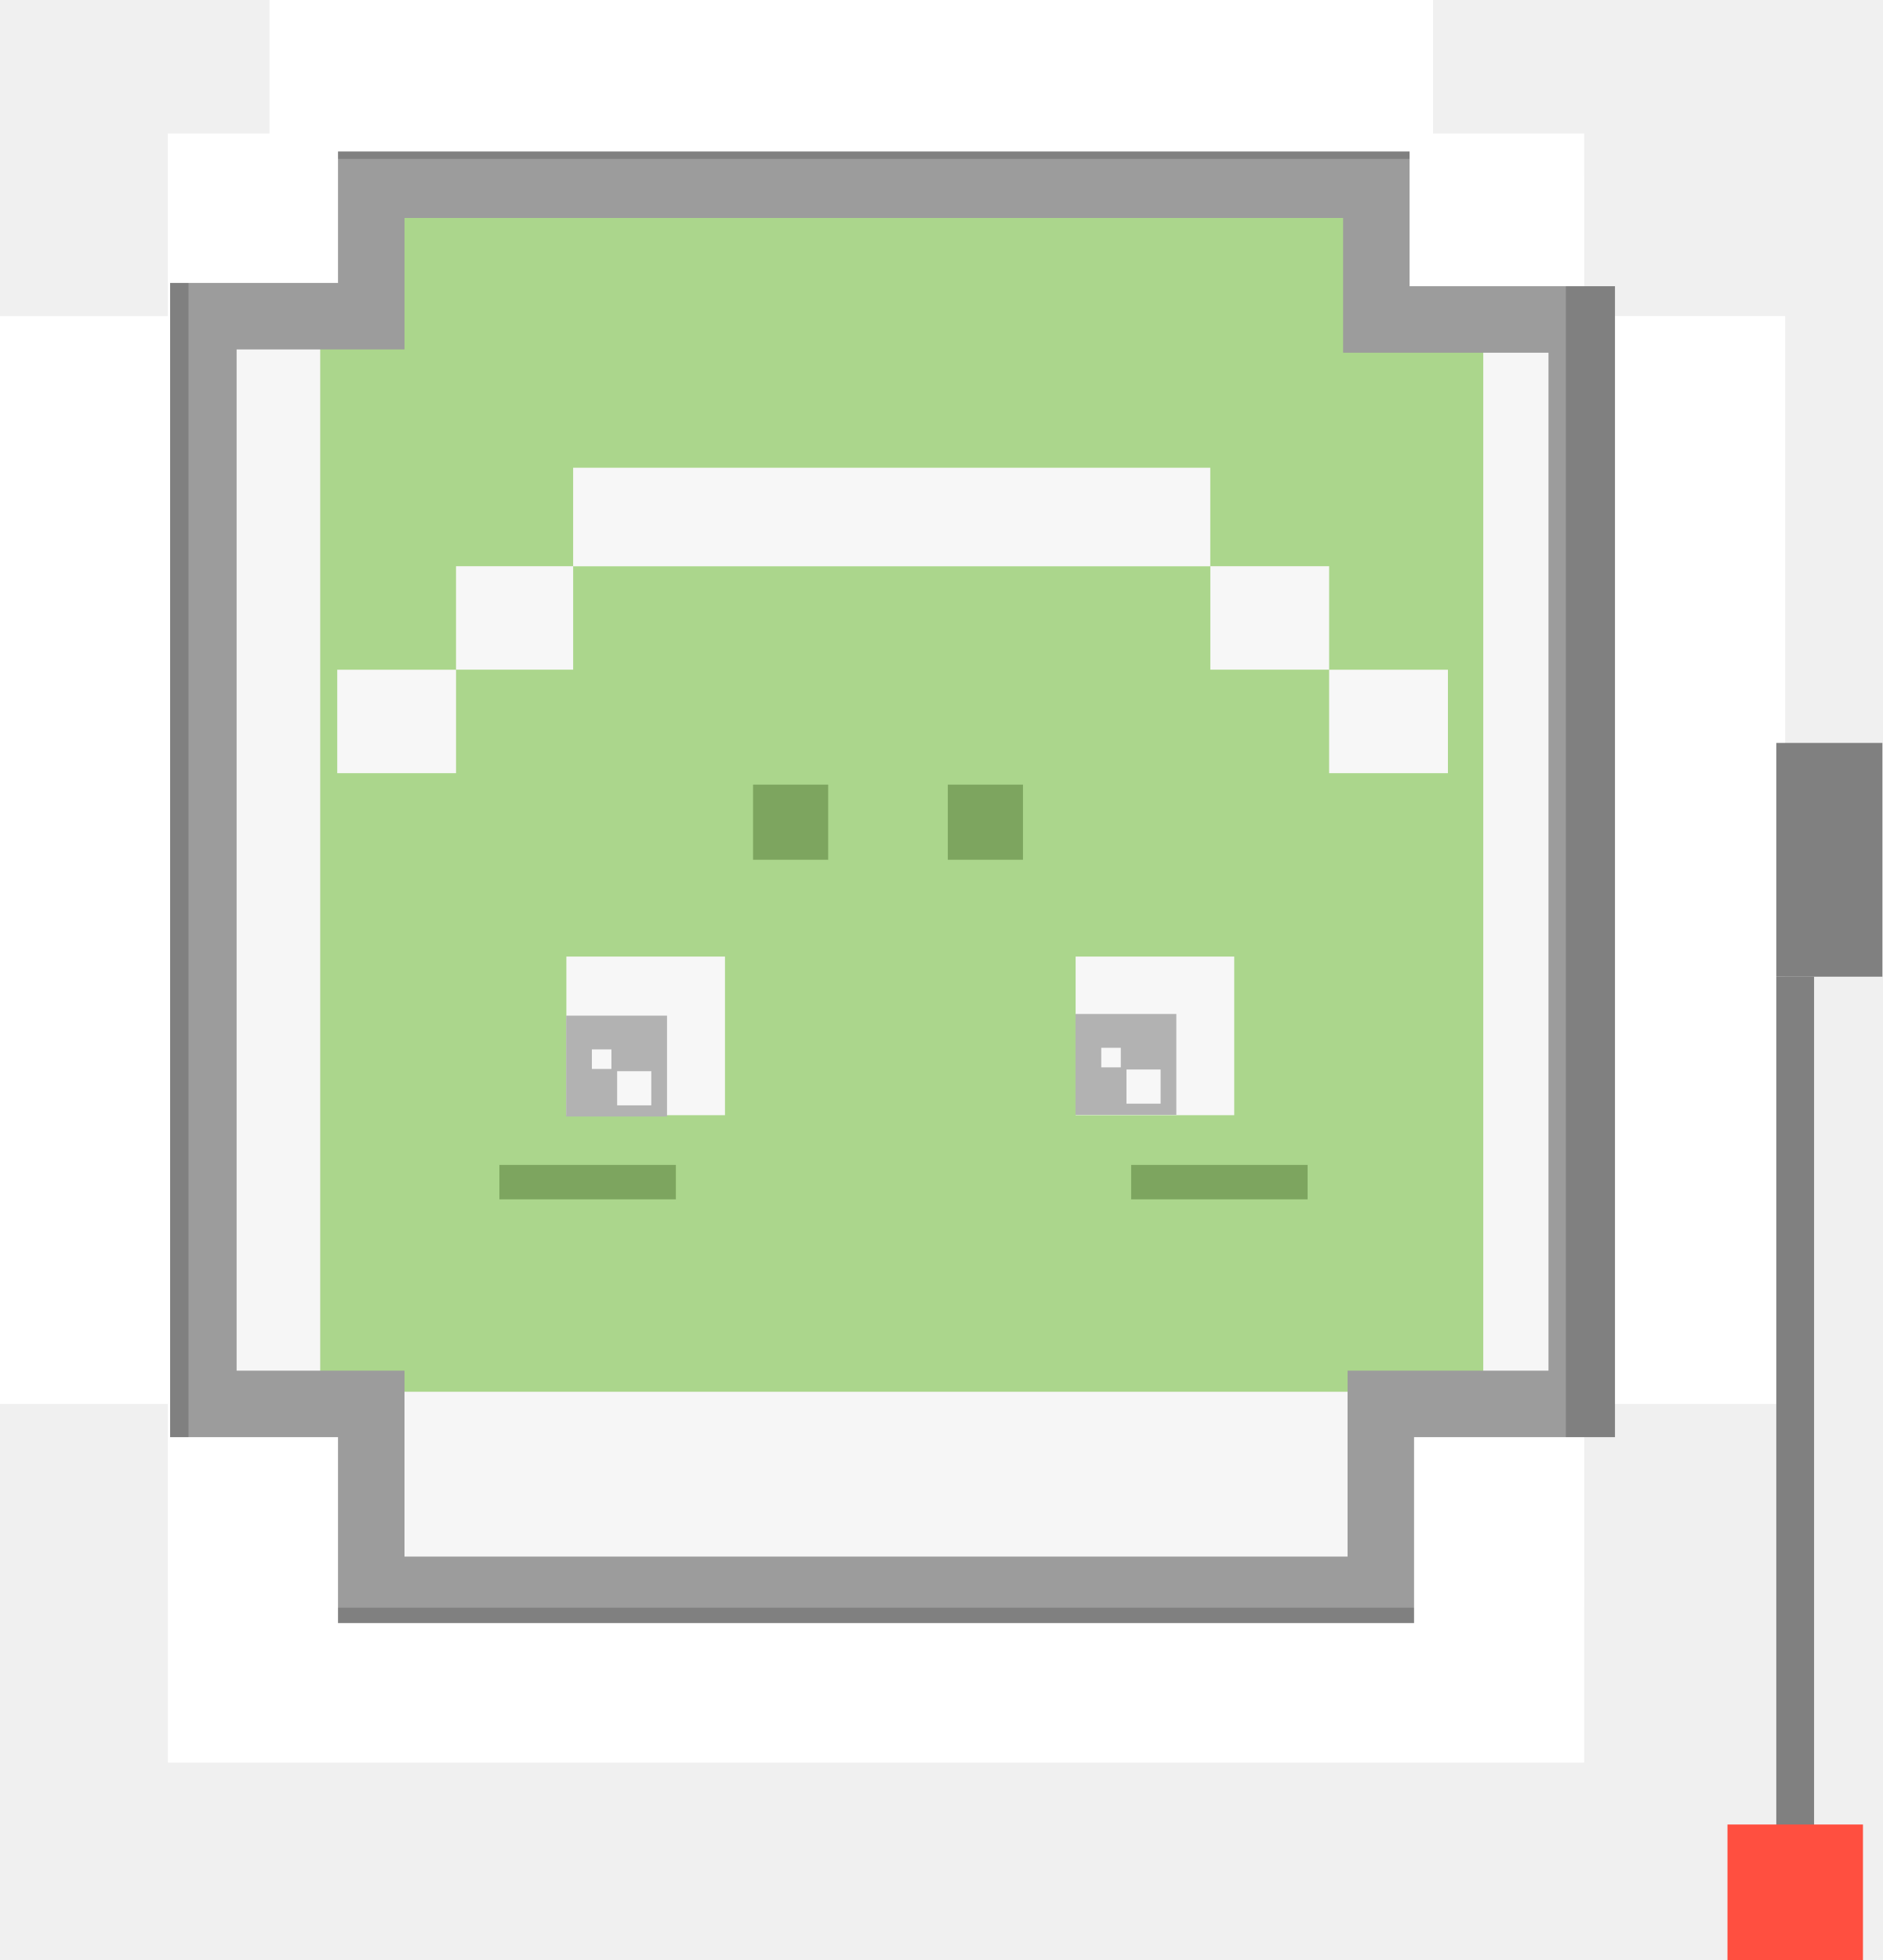
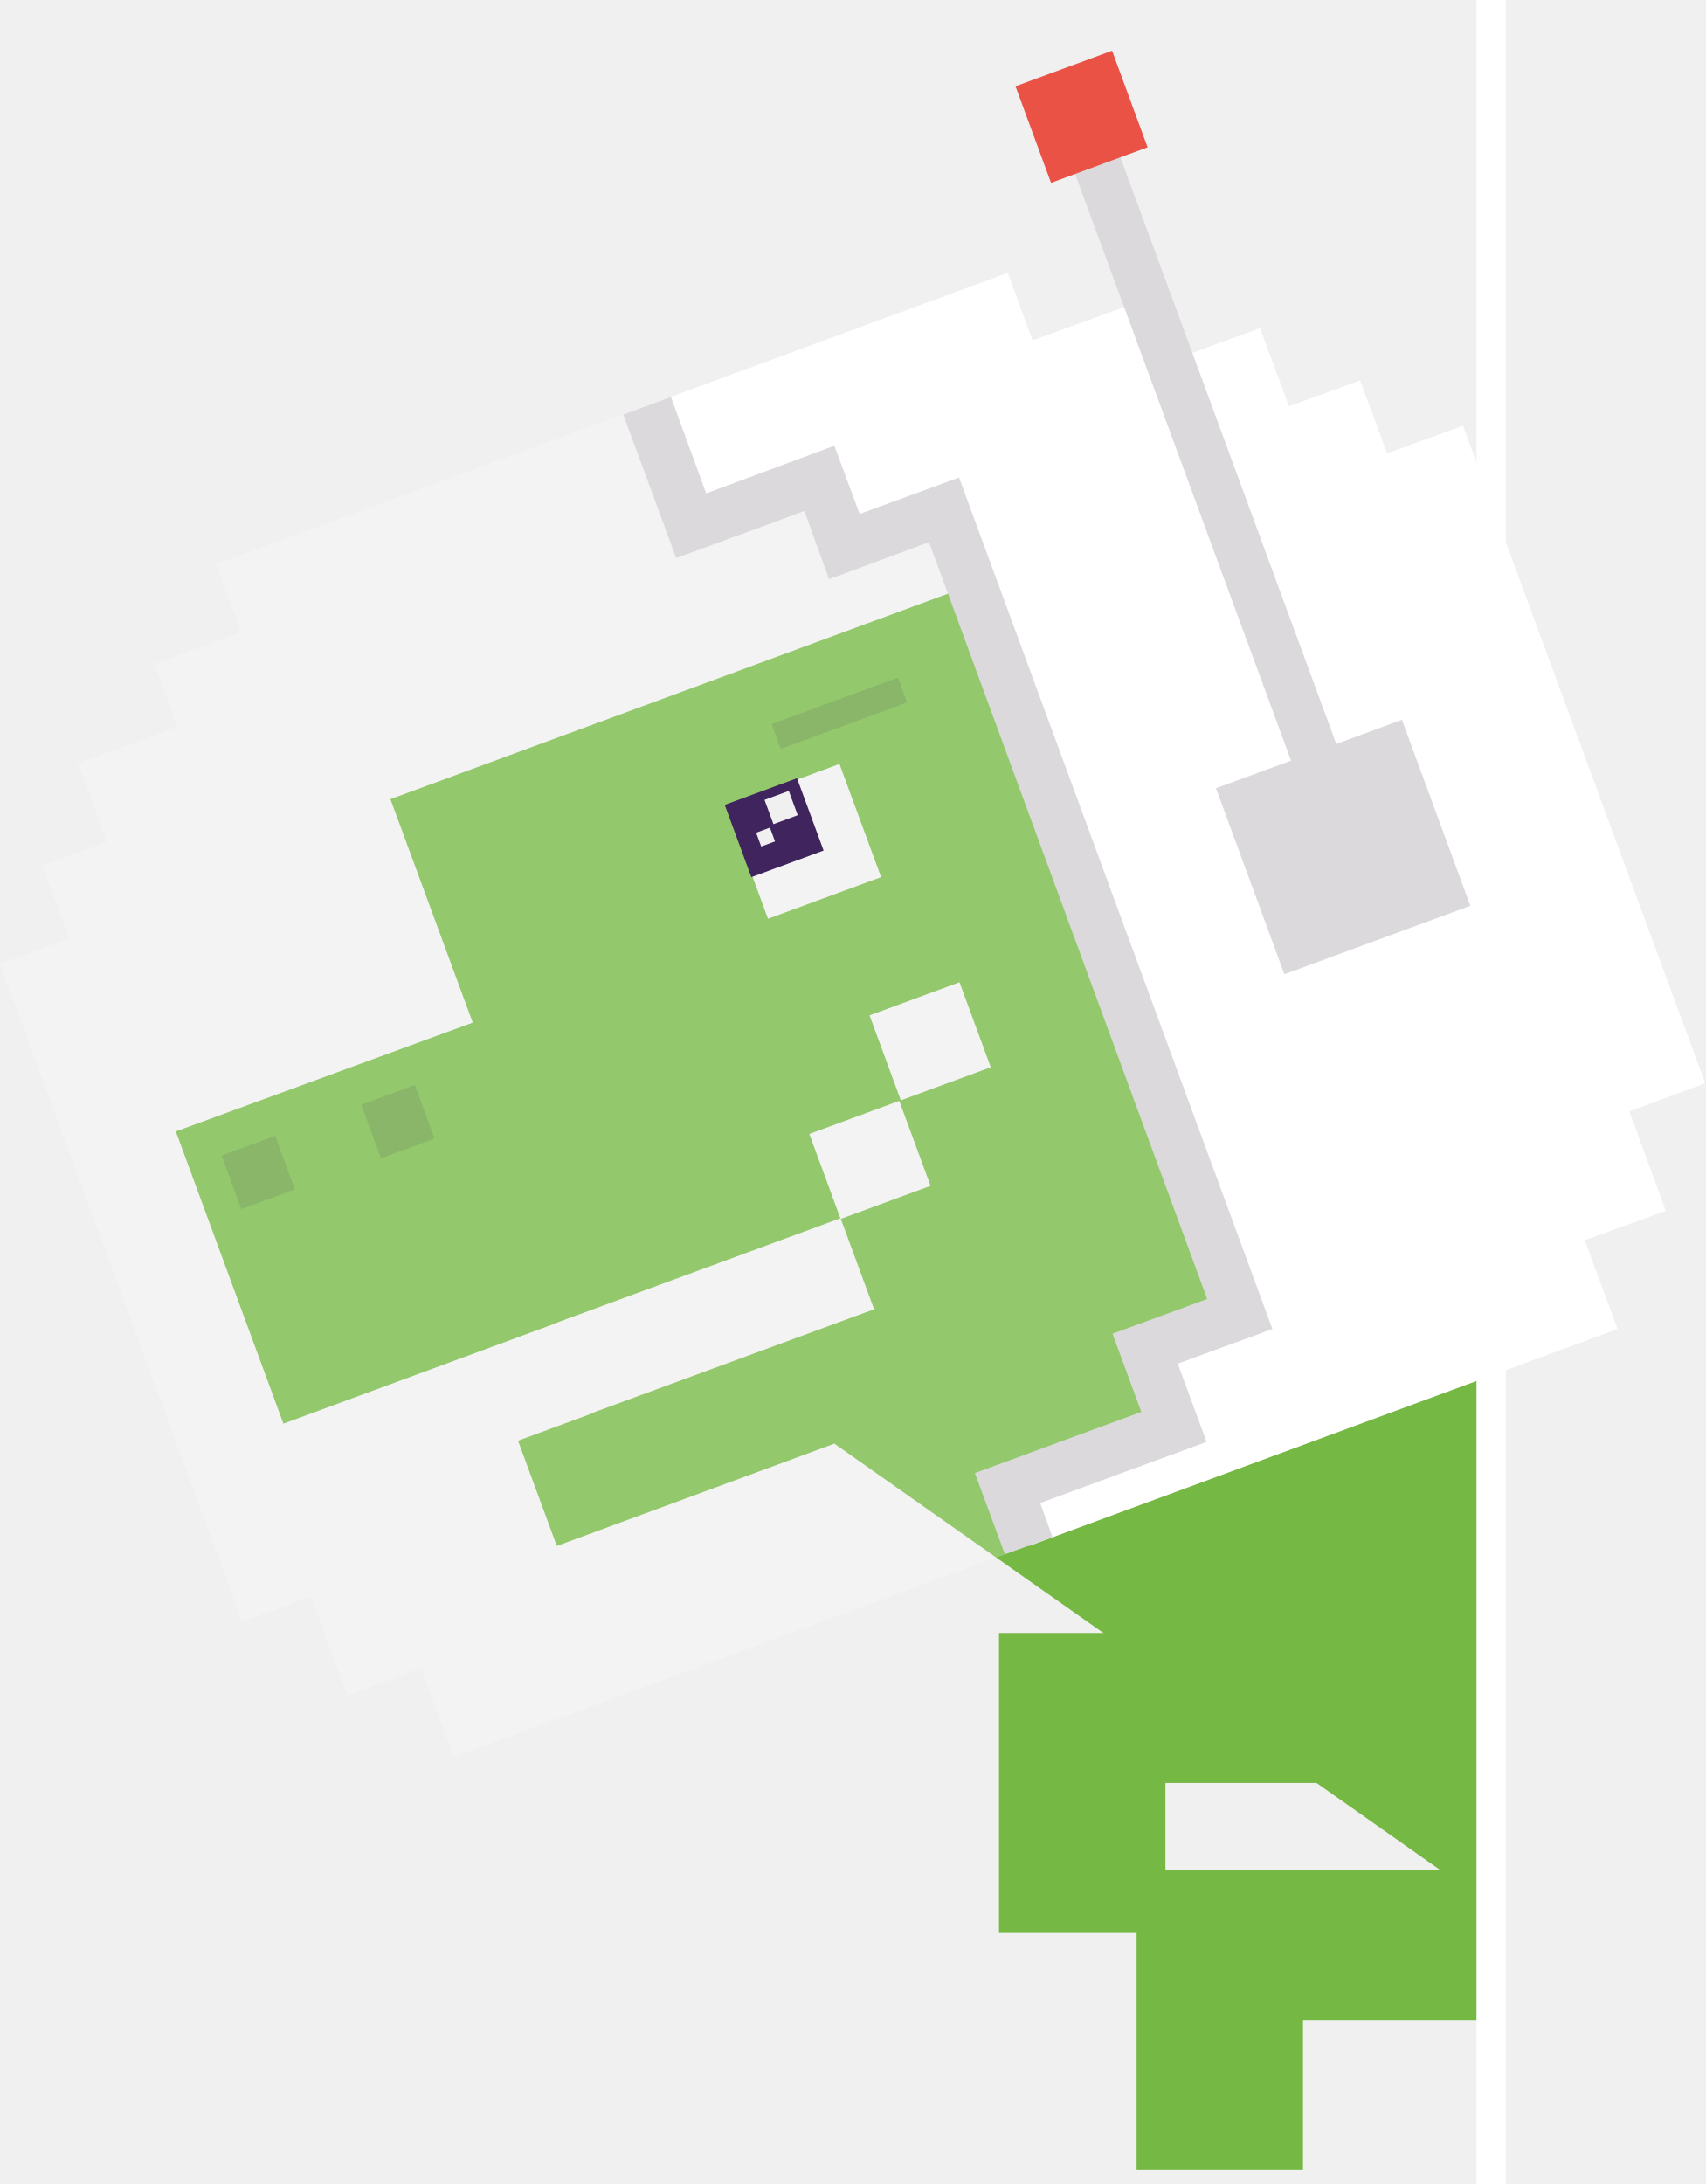
- <svg xmlns="http://www.w3.org/2000/svg" viewBox="0 0 269.54 280.63">
-   <defs>
-     <style>.cls-1{fill:#76bd43;}.cls-2{fill:#f2f2f2;}.cls-3{fill:gray;}.cls-4,.cls-5{fill:#fff;}.cls-4{opacity:0.22;}.cls-6{fill:#ff4f40;}.cls-7{fill:none;stroke:gray;stroke-miterlimit:10;stroke-width:9.52px;}.cls-8{fill:#588c32;}</style>
-   </defs>
-   <g id="Capa_2" data-name="Capa 2">
-     <g id="Capa_1-2" data-name="Capa 1">
-       <g id="_Grupo_" data-name="&lt;Grupo&gt;">
-         <g id="_Grupo_2" data-name="&lt;Grupo&gt;">
-           <rect id="_Rectángulo_" data-name="&lt;Rectángulo&gt;" class="cls-1" x="45.84" y="30.64" width="166.54" height="168.64" transform="translate(258.23 229.91) rotate(-180)" />
-           <g id="_Grupo_3" data-name="&lt;Grupo&gt;">
-             <rect id="_Rectángulo_2" data-name="&lt;Rectángulo&gt;" class="cls-2" x="81.09" y="136.96" width="22.71" height="22.71" transform="translate(184.9 296.63) rotate(-180)" />
-             <rect id="_Rectángulo_3" data-name="&lt;Rectángulo&gt;" class="cls-3" x="81.06" y="145.42" width="14.44" height="14.44" transform="translate(176.57 305.28) rotate(-180)" />
-             <rect id="_Rectángulo_4" data-name="&lt;Rectángulo&gt;" class="cls-2" x="88.37" y="153.37" width="4.89" height="4.89" transform="translate(181.63 311.63) rotate(-180)" />
-             <rect id="_Rectángulo_5" data-name="&lt;Rectángulo&gt;" class="cls-2" x="84.76" y="150.26" width="2.8" height="2.8" transform="translate(172.31 303.31) rotate(-180)" />
-           </g>
-           <g id="_Grupo_4" data-name="&lt;Grupo&gt;">
-             <rect id="_Rectángulo_6" data-name="&lt;Rectángulo&gt;" class="cls-2" x="154.03" y="136.96" width="22.71" height="22.71" transform="translate(330.76 296.63) rotate(-180)" />
-             <rect id="_Rectángulo_7" data-name="&lt;Rectángulo&gt;" class="cls-3" x="153.99" y="145.19" width="14.44" height="14.44" transform="translate(322.43 304.81) rotate(-180)" />
-             <rect id="_Rectángulo_8" data-name="&lt;Rectángulo&gt;" class="cls-2" x="161.3" y="153.14" width="4.89" height="4.89" transform="translate(327.49 311.16) rotate(-180)" />
-             <rect id="_Rectángulo_9" data-name="&lt;Rectángulo&gt;" class="cls-2" x="157.69" y="150.02" width="2.8" height="2.8" transform="translate(318.18 302.84) rotate(-180)" />
-           </g>
-           <g id="_Grupo_5" data-name="&lt;Grupo&gt;">
-             <g id="_Grupo_6" data-name="&lt;Grupo&gt;">
-               <polyline id="_Trazado_" data-name="&lt;Trazado&gt;" class="cls-2" points="86.78 66.97 173.3 66.97 173.3 81.08 82.07 81.08 82.07 66.97 86.78 66.97" />
-             </g>
-             <rect id="_Rectángulo_10" data-name="&lt;Rectángulo&gt;" class="cls-2" x="65.3" y="81.08" width="16.77" height="14.81" transform="translate(147.37 176.96) rotate(-180)" />
-             <rect id="_Rectángulo_11" data-name="&lt;Rectángulo&gt;" class="cls-2" x="173.3" y="81.08" width="17.01" height="14.81" transform="translate(363.62 176.96) rotate(-180)" />
-             <rect id="_Rectángulo_12" data-name="&lt;Rectángulo&gt;" class="cls-2" x="190.32" y="95.89" width="17.01" height="14.81" transform="translate(397.65 206.59) rotate(-180)" />
-             <rect id="_Rectángulo_13" data-name="&lt;Rectángulo&gt;" class="cls-2" x="48.28" y="95.89" width="17.01" height="14.81" transform="translate(113.58 206.59) rotate(-180)" />
-           </g>
-           <rect id="_Rectángulo_14" data-name="&lt;Rectángulo&gt;" class="cls-4" x="29.54" y="25.12" width="197.3" height="205.03" transform="translate(256.38 255.26) rotate(-180)" />
-           <g id="_Grupo_7" data-name="&lt;Grupo&gt;">
-             <rect id="_Rectángulo_15" data-name="&lt;Rectángulo&gt;" class="cls-5" x="24.04" y="225.76" width="202.8" height="26.62" transform="translate(250.88 478.13) rotate(-180)" />
-             <rect id="_Rectángulo_16" data-name="&lt;Rectángulo&gt;" class="cls-5" x="197.72" y="19.11" width="29.12" height="26.62" transform="translate(424.56 64.85) rotate(-180)" />
-             <rect id="_Rectángulo_17" data-name="&lt;Rectángulo&gt;" class="cls-5" x="24.04" y="19.11" width="29.12" height="26.62" transform="translate(77.19 64.85) rotate(-180)" />
-             <rect id="_Rectángulo_18" data-name="&lt;Rectángulo&gt;" class="cls-5" x="197.72" y="201.01" width="29.12" height="26.62" transform="translate(424.56 428.65) rotate(-180)" />
-             <rect id="_Rectángulo_19" data-name="&lt;Rectángulo&gt;" class="cls-5" x="24.04" y="201.01" width="29.12" height="26.62" transform="translate(77.19 428.65) rotate(-180)" />
-             <rect id="_Rectángulo_20" data-name="&lt;Rectángulo&gt;" class="cls-5" x="226.49" y="45.27" width="29.12" height="155.75" transform="translate(482.11 246.28) rotate(-180)" />
-             <rect id="_Rectángulo_21" data-name="&lt;Rectángulo&gt;" class="cls-5" y="45.27" width="29.12" height="155.75" />
-             <rect id="_Rectángulo_22" data-name="&lt;Rectángulo&gt;" class="cls-5" x="108.59" y="-69.99" width="26.62" height="166.61" transform="translate(135.21 -108.59) rotate(90)" />
-           </g>
-           <rect id="_Rectángulo_23" data-name="&lt;Rectángulo&gt;" class="cls-3" x="254.35" y="106.37" width="15.19" height="33.47" transform="translate(523.89 246.21) rotate(-180)" />
-           <rect id="_Rectángulo_24" data-name="&lt;Rectángulo&gt;" class="cls-3" x="254.35" y="139.84" width="5.41" height="122.26" transform="translate(514.11 401.94) rotate(-180)" />
-           <rect id="_Rectángulo_25" data-name="&lt;Rectángulo&gt;" class="cls-6" x="247.35" y="261.22" width="19.4" height="19.4" transform="translate(514.11 541.85) rotate(-180)" />
-           <polygon id="_Trazado_2" data-name="&lt;Trazado&gt;" class="cls-7" points="197.72 201.01 197.72 227.63 53.16 227.63 53.16 201.01 29.12 201.01 29.12 45.27 53.16 45.27 53.16 26.45 197.08 26.45 197.08 45.74 226.49 45.74 226.49 201.01 197.72 201.01" />
-           <rect id="_Rectángulo_26" data-name="&lt;Rectángulo&gt;" class="cls-8" x="161.97" y="166.78" width="25.27" height="4.93" transform="translate(349.21 338.5) rotate(-180)" />
-           <rect id="_Rectángulo_27" data-name="&lt;Rectángulo&gt;" class="cls-8" x="71.51" y="166.78" width="25.27" height="4.93" transform="translate(168.29 338.5) rotate(-180)" />
-           <rect id="_Rectángulo_28" data-name="&lt;Rectángulo&gt;" class="cls-8" x="135.71" y="112.35" width="10.76" height="10.76" transform="translate(282.19 235.45) rotate(-180)" />
-           <rect id="_Rectángulo_29" data-name="&lt;Rectángulo&gt;" class="cls-8" x="107.84" y="112.35" width="10.76" height="10.76" transform="translate(226.43 235.45) rotate(-180)" />
-         </g>
-         <rect id="_Rectángulo_30" data-name="&lt;Rectángulo&gt;" class="cls-4" x="26.99" y="22.75" width="197.23" height="207.44" />
+ <svg xmlns="http://www.w3.org/2000/svg" width="290" height="371.4">
+   <style>.st0{fill:#75b843}.st1{fill:#f0f0f0}.st3{opacity:.15;fill:#1d1e1c}.st5{fill:#dbd9dc}</style>
+   <g id="XMLID_1_">
+     <path id="XMLID_5_" class="st0" d="M230.1 277.7h-60.2v51h28.3v-25.5h31.9z" />
+     <g id="XMLID_3_">
+       <g id="XMLID_4_">
+         <path class="st0" d="M141.9 245.5l-47.2 17.4-6.6-17.9 12.2-4.5-5.7-15.5-46.4 17.1-18.3-49.7 50.5-18.5-14-38 98.5-36.3 13.7 37.2 15.4-5.7 23.1 62.7 17.1-6.3 7.2 19.5 12.2-4.4v121.5z" />
+         <path transform="scale(-1) rotate(-20.205 -802.92 767.334)" class="st1" d="M126.5 132.8H147v20.5h-20.5z" />
+         <path transform="scale(-1) rotate(-20.205 -1107.152 830.688)" class="st1" d="M139.9 189.6h16.3V205h-16.3z" />
+         <path transform="scale(-1) rotate(-20.205 -993.94 887.75)" class="st1" d="M150 169.4h16.3v15.4H150z" />
+         <path transform="scale(-1) rotate(-20.205 -1256.585 682.254)" class="st1" d="M95.7 215.7h51.7v16.5H95.7z" />
      </g>
+       <path fill="#fff" d="M110 69l61.4-22.6 4.2 11.5 16.2-5.9 3.9 10.6 18.6-6.8 4.9 13.3 12.1-4.4 4.6 12.4 12.9-4.7L290 184.2l-12.9 4.8 6.2 16.9-13.8 5 5.6 15.1L175 262.9l-3.6-9.8 28.2-10.4-4.9-13.3 16.2-6-50.3-136.7-17 6.2-4.3-11.5-21.8 8z" />
+       <path transform="scale(-1) rotate(-20.205 -1070.344 379.42)" class="st3" d="M62.7 185.8h9.7v9.7h-9.7z" />
+       <path transform="scale(-1) rotate(-20.205 -1119.215 246.615)" class="st3" d="M39.1 194.6h9.7v9.7h-9.7z" />
+       <path transform="scale(-1) rotate(-20.205 -680.92 801.233)" class="st3" d="M131.3 119.1h22.9v4.5h-22.9z" />
+       <path opacity=".22" fill="#fff" d="M162.7 49.6L36.8 95.9l4.2 11.6-14.7 5.4 3.9 10.7-16.9 6.2 4.9 13.3-11 4.1 4.6 12.4L0 163.9l41.2 111.9 11.7-4.3 6.2 16.8 12.5-4.6 5.6 15.1 153.6-56.5" />
+       <path class="st5" d="M170.9 264.3l8.1-2.9-2.1-5.8 28.3-10.4-4.9-13.3 16.1-5.9-53.3-144.8-16.9 6.2-4.3-11.6-21.8 8.1-6-16.4-8.1 3 9 24.4 21.8-8 4.2 11.6 17-6.3 47.3 128.7-16.1 5.9 4.9 13.3-28.3 10.4z" />
+       <path transform="scale(-1) rotate(-20.205 -808.442 1282.136)" class="st5" d="M211.6 127.2h33.7v33.7h-33.7z" />
+       <path transform="scale(-1) rotate(-20.205 -450.738 1155.58)" class="st5" d="M201.8 23.9h8.2v112.8h-8.2z" />
+       <path transform="scale(-1) rotate(-20.205 -111.19 1032.06)" fill="#ea5246" d="M175.1 11h17.5v17.5h-17.5z" />
+       <path transform="scale(-1) rotate(-20.205 -790.211 739.254)" fill="#3f245e" d="M125.2 134.3h13.1v13.1h-13.1z" />
+       <path transform="scale(-1) rotate(-20.205 -770.65 745.74)" class="st1" d="M130.7 135.1h4.4v4.4h-4.4z" />
+       <path transform="scale(-1) rotate(-20.205 -798.63 730.845)" class="st1" d="M129 141h2.5v2.5H129z" />
    </g>
+     <path id="XMLID_2_" class="st0" d="M253.6 318h-60.3v51h28.3v-25.5h32z" />
  </g>
+   <path fill="none" stroke="#fff" stroke-width="4.988" stroke-miterlimit="10" d="M253.6 0v371.4" />
</svg>
